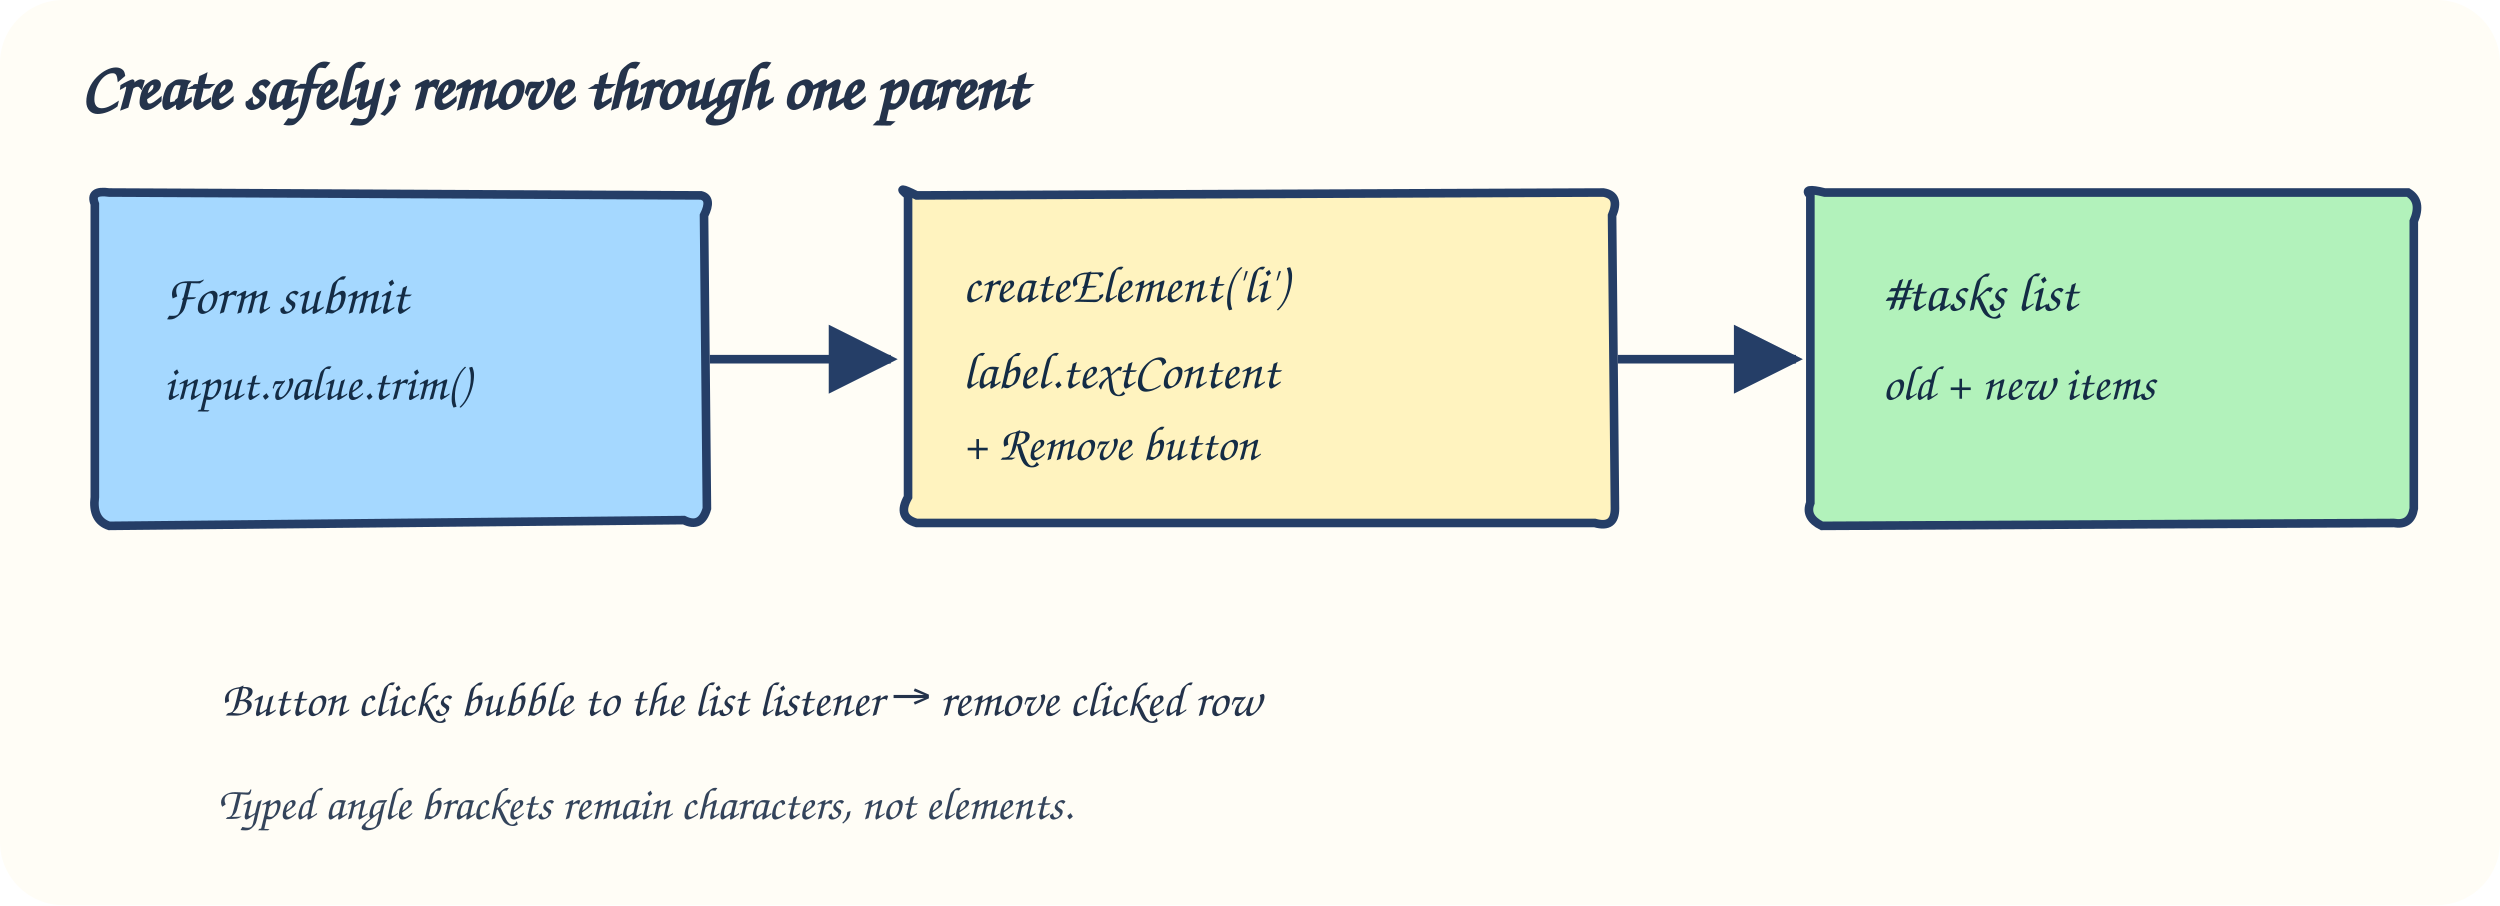
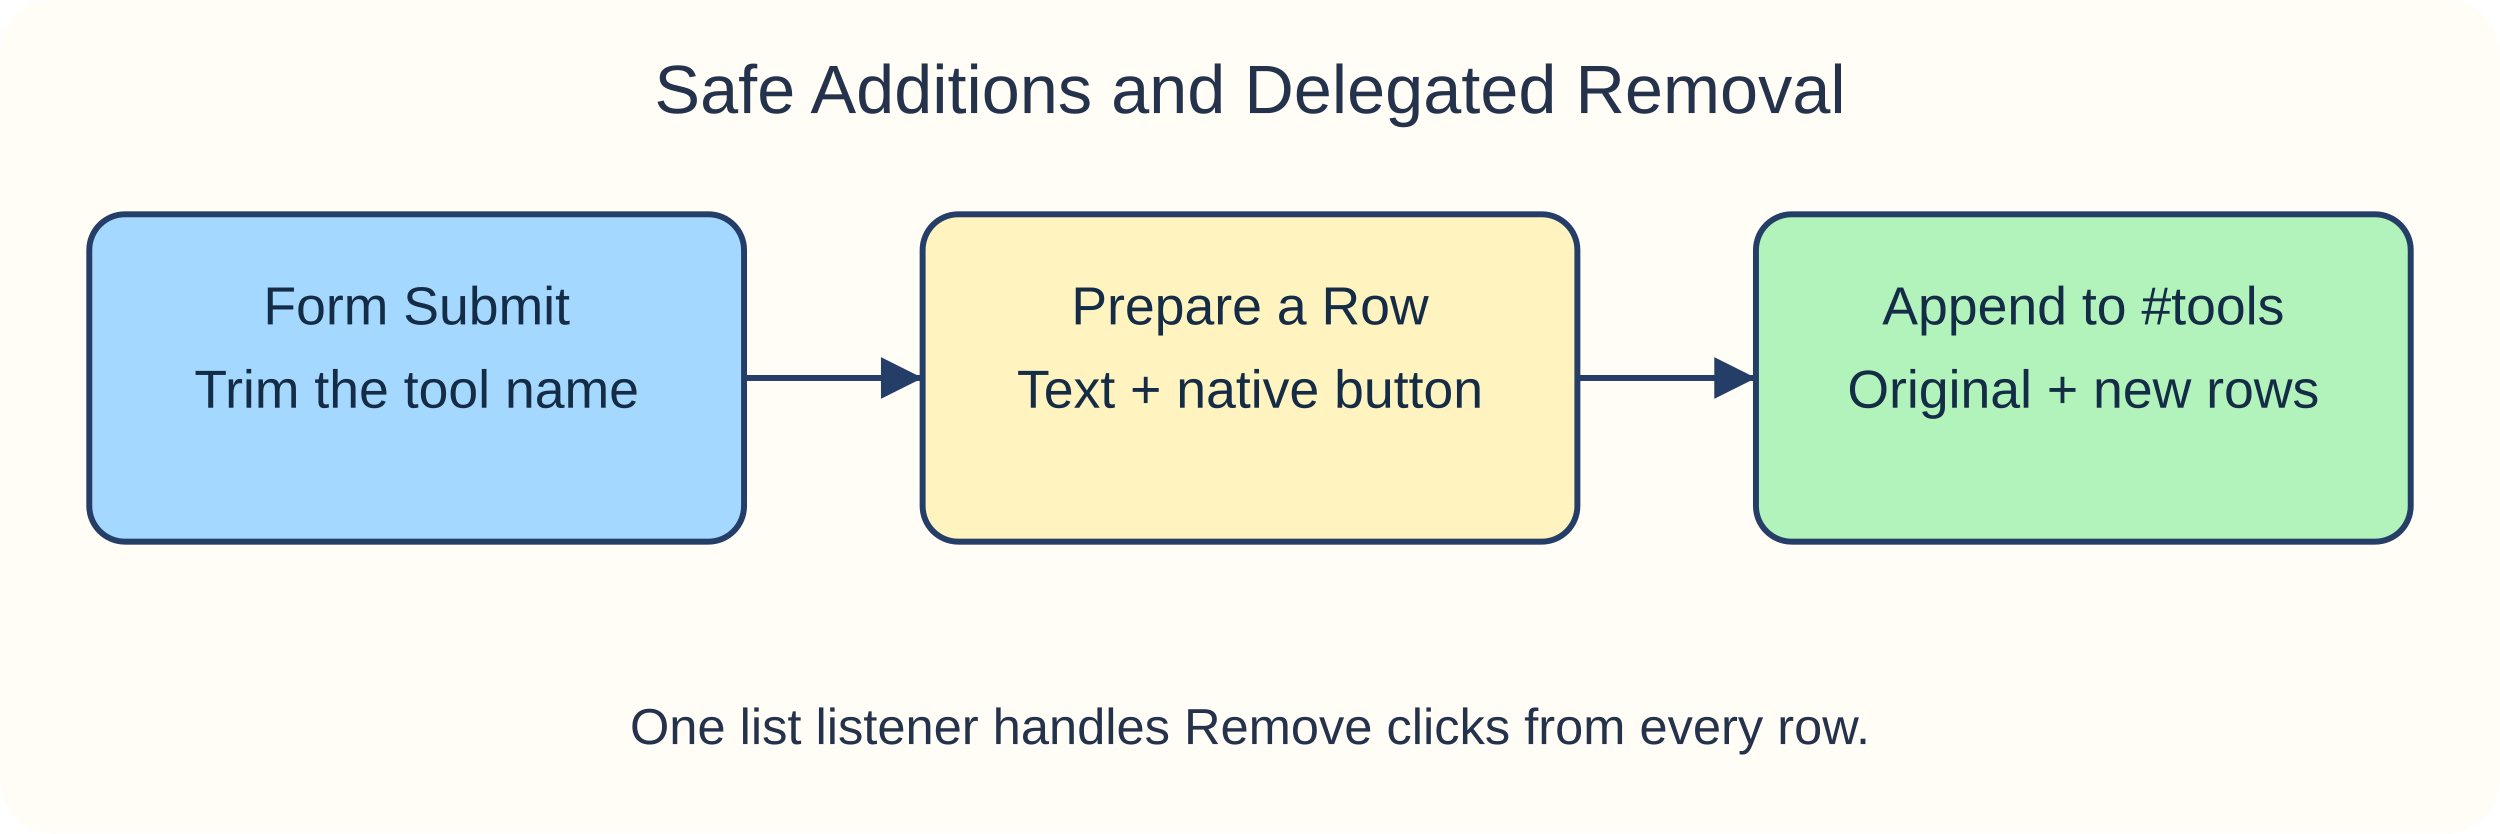
- <svg xmlns="http://www.w3.org/2000/svg" viewBox="0 0 870 315" role="img" aria-labelledby="title desc">
-   <rect width="870" height="315" rx="22" fill="#fffdf6" />
-   <text x="28" y="38" fill="#24334b" font-family="Comic Sans MS, cursive" font-size="23" font-weight="bold">Create safely; remove through one parent</text>
-   <path d="M33 71 Q31 66 38 67 L244 68 Q248 69 245 75 L246 177 Q244 184 238 181 L38 183 Q32 181 33 173 Z" fill="#a5d8ff" stroke="#253e67" stroke-width="3" />
-   <text x="57" y="109" fill="#142c45" font-family="Comic Sans MS, cursive" font-size="19">Form submit</text>
-   <text x="57" y="139" fill="#142c45" font-family="Comic Sans MS, cursive" font-size="17">input.value.trim()</text>
-   <path d="M316 68 Q311 64 319 68 L558 67 Q564 68 561 75 L562 177 Q562 184 555 182 L319 182 Q312 180 316 173 Z" fill="#fff3bf" stroke="#253e67" stroke-width="3" />
-   <text x="335" y="105" fill="#142c45" font-family="Comic Sans MS, cursive" font-size="18">createElement('li')</text>
-   <text x="335" y="135" fill="#142c45" font-family="Comic Sans MS, cursive" font-size="18">label.textContent</text>
-   <text x="335" y="160" fill="#142c45" font-family="Comic Sans MS, cursive" font-size="17">+ Remove button</text>
-   <path d="M630 68 Q627 65 635 67 L838 67 Q843 70 840 77 L840 177 Q839 183 833 182 L634 183 Q628 180 630 175 Z" fill="#b2f2bb" stroke="#253e67" stroke-width="3" />
-   <text x="655" y="108" fill="#142c45" font-family="Comic Sans MS, cursive" font-size="19">#tasks list</text>
-   <text x="655" y="139" fill="#142c45" font-family="Comic Sans MS, cursive" font-size="17">old + new items</text>
-   <path d="M247 125 L310 125" fill="none" stroke="#253e67" stroke-width="3" marker-end="url(#arrow)" />
-   <path d="M563 125 L625 125" fill="none" stroke="#253e67" stroke-width="3" marker-end="url(#arrow)" />
-   <text x="77" y="249" fill="#24334b" font-family="Comic Sans MS, cursive" font-size="17">Button clicks bubble to the list listener → remove clicked row</text>
-   <text x="76" y="285" fill="#34445b" font-family="Comic Sans MS, cursive" font-size="16">Typed angle brackets remain characters, not elements.</text>
+ <svg xmlns="http://www.w3.org/2000/svg" width="840" height="280" viewBox="0 0 840 280" role="img" aria-labelledby="title desc">
+   <rect width="840" height="280" rx="18" fill="#fffdf6" />
  <defs>
-     <marker id="arrow" viewBox="0 0 10 10" refX="9" refY="5" markerWidth="8" markerHeight="8" orient="auto-start-reverse">
+     <marker id="arrow" viewBox="0 0 10 10" refX="10" refY="5" markerWidth="7" markerHeight="7" orient="auto">
      <path d="M0 0 L10 5 L0 10 Z" fill="#253e67" />
    </marker>
  </defs>
+   <text x="420" y="38" text-anchor="middle" font-family="Arial,sans-serif" font-size="23" fill="#24334b">Safe Additions and Delegated Removal</text>
+   <rect x="30" y="72" width="220" height="110" rx="12" fill="#a5d8ff" stroke="#253e67" stroke-width="2" />
+   <text x="140" y="109" text-anchor="middle" font-family="Arial,sans-serif" font-size="18" fill="#142c45">Form Submit</text>
+   <text x="140" y="137" text-anchor="middle" font-family="Arial,sans-serif" font-size="18" fill="#142c45">Trim the tool name</text>
+   <path d="M250 127 H310" stroke="#253e67" stroke-width="2" fill="none" marker-end="url(#arrow)" />
+   <rect x="310" y="72" width="220" height="110" rx="12" fill="#fff3bf" stroke="#253e67" stroke-width="2" />
+   <text x="420" y="109" text-anchor="middle" font-family="Arial,sans-serif" font-size="18" fill="#142c45">Prepare a Row</text>
+   <text x="420" y="137" text-anchor="middle" font-family="Arial,sans-serif" font-size="18" fill="#142c45">Text + native button</text>
+   <path d="M530 127 H590" stroke="#253e67" stroke-width="2" fill="none" marker-end="url(#arrow)" />
+   <rect x="590" y="72" width="220" height="110" rx="12" fill="#b2f2bb" stroke="#253e67" stroke-width="2" />
+   <text x="700" y="109" text-anchor="middle" font-family="Arial,sans-serif" font-size="18" fill="#142c45">Append to #tools</text>
+   <text x="700" y="137" text-anchor="middle" font-family="Arial,sans-serif" font-size="18" fill="#142c45">Original + new rows</text>
+   <text x="420" y="250" text-anchor="middle" font-family="Arial,sans-serif" font-size="17" fill="#24334b">One list listener handles Remove clicks from every row.</text>
</svg>
